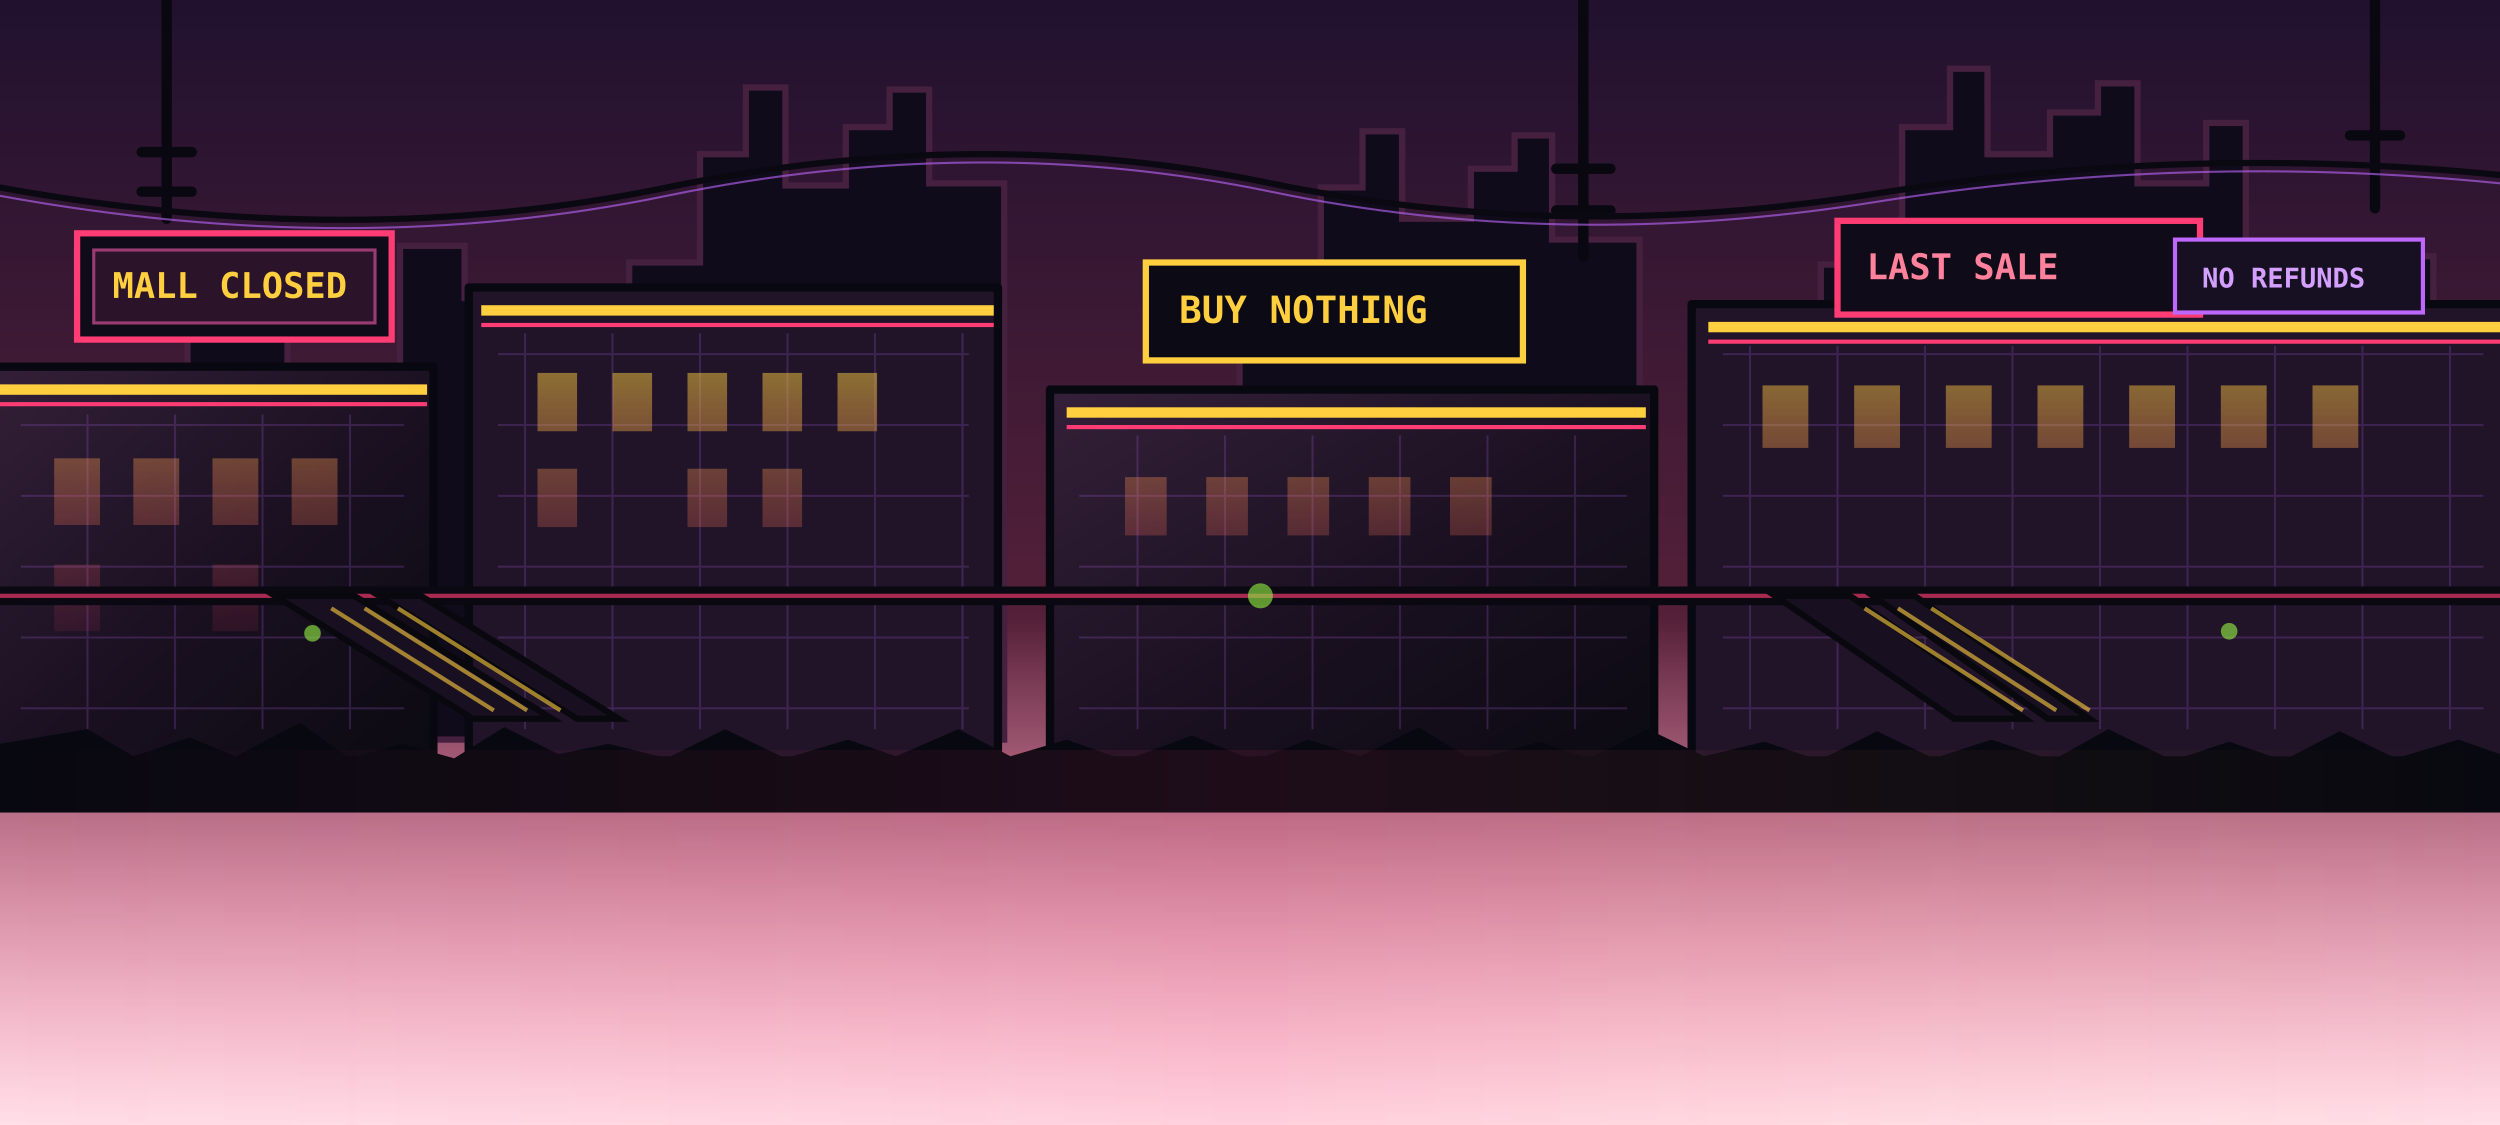
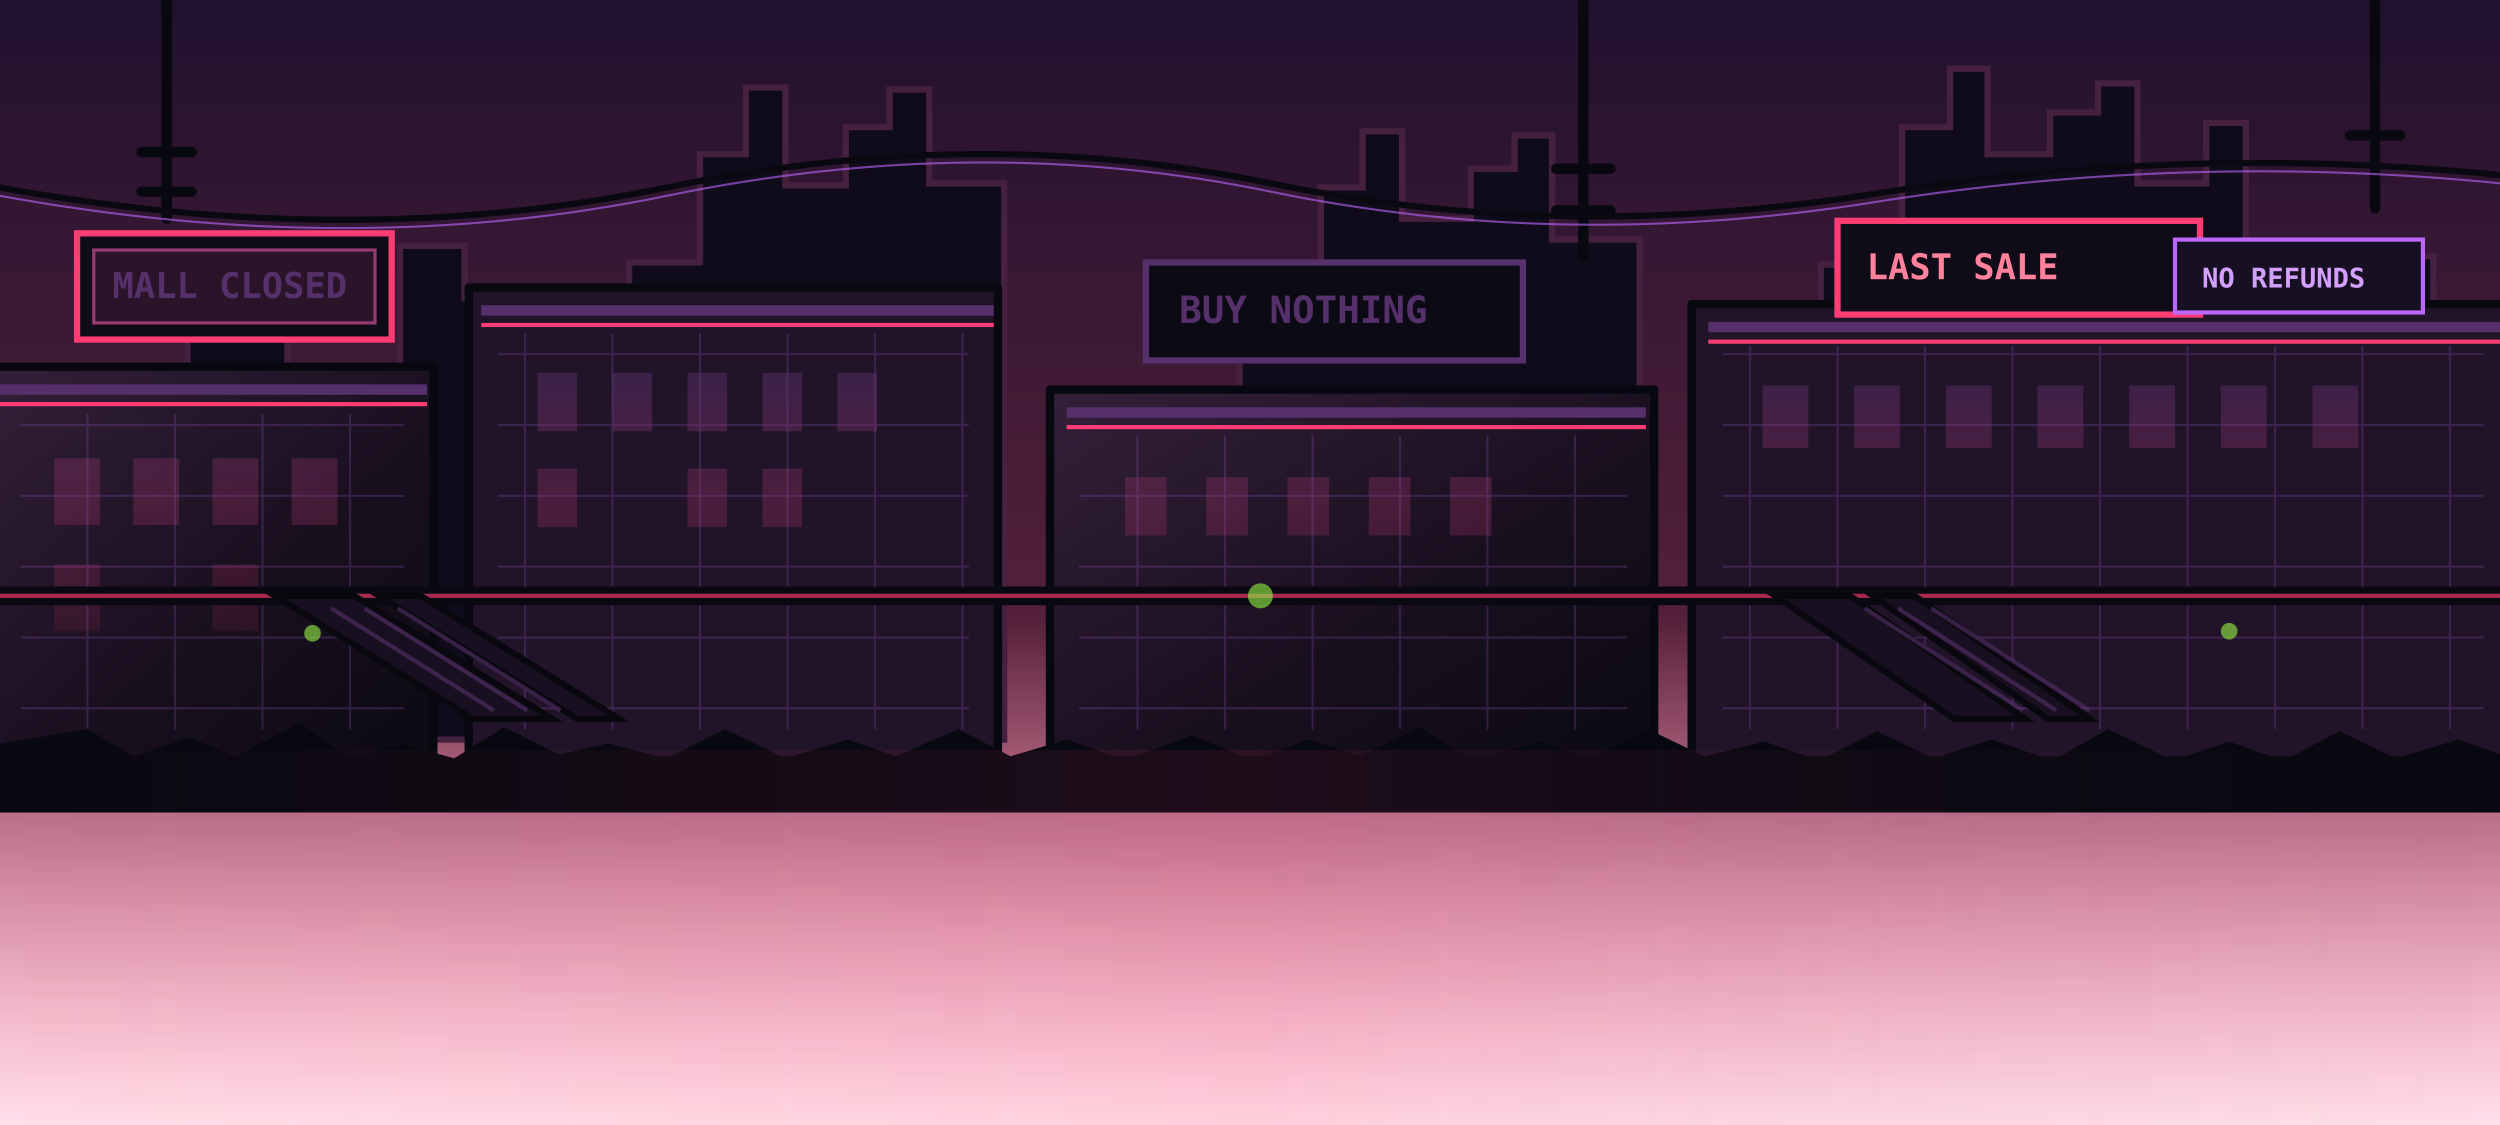
<svg xmlns="http://www.w3.org/2000/svg" viewBox="0 0 1200 540">
  <defs>
    <linearGradient id="sky" x1="0" y1="0" x2="0" y2="1">
      <stop stop-color="#20112f" />
      <stop offset=".55" stop-color="#552039" />
      <stop offset="1" stop-color="#ff3c73" stop-opacity=".16" />
    </linearGradient>
    <linearGradient id="glass" x1="0" y1="0" x2="0" y2="1">
-       <stop stop-color="#ffcf3f" stop-opacity=".65" />
+       <stop stop-color="#56306b" stop-opacity=".65" />
      <stop offset="1" stop-color="#ff3c73" stop-opacity=".12" />
    </linearGradient>
    <linearGradient id="wall" x1="0" y1="0" x2="1" y2="1">
      <stop stop-color="#342039" />
      <stop offset=".55" stop-color="#1a1020" />
      <stop offset="1" stop-color="#0b0a12" />
    </linearGradient>
    <linearGradient id="haze" x1="0" y1="0" x2="1" y2="0">
      <stop stop-color="#ff3c73" stop-opacity="0" />
      <stop offset=".5" stop-color="#ff3c73" stop-opacity=".2" />
-       <stop offset="1" stop-color="#ffcf3f" stop-opacity="0" />
+       <stop offset="1" stop-color="#56306b" stop-opacity="0" />
    </linearGradient>
    <pattern id="tiles" width="42" height="34" patternUnits="userSpaceOnUse">
      <path d="M0 0h42v34H0z" fill="none" stroke="#bd67ff" stroke-width="1" opacity=".18" />
    </pattern>
  </defs>
  <rect width="1200" height="540" fill="url(#sky)" />
  <g fill="#100b1b" stroke="#45203f" stroke-width="3">
    <path d="M0 355V205h90v-45h48v30h54v-72h31v25h36v212z" />
    <path d="M255 355V171h47v-45h34v-52h22v-32h19v47h29v-28h21v-18h19v45h36v267z" />
    <path d="M520 355V215h75v-78h39v-47h20v-27h19v42h33v-24h21v-16h18v50h42v240z" />
    <path d="M814 355V167h60v-40h39v-66h23v-28h18v41h30v-20h23v-14h19v48h33v-29h19v64h90v232z" />
  </g>
  <g stroke="#080810" stroke-width="4" stroke-linejoin="round">
    <path d="M-10 365V176h218v189z" fill="url(#wall)" />
    <path d="M225 365V138h254v227z" fill="#211428" />
    <path d="M504 365V187h290v178z" fill="url(#wall)" />
    <path d="M812 365V146h398v219z" fill="#211328" />
  </g>
  <path d="M10 199h184v151H10zM239 160h226v190H239zM518 209h263v141H518zM827 166h365v184H827z" fill="url(#tiles)" />
  <g fill="url(#glass)" opacity=".75">
    <path d="M26 220h22v32H26zM64 220h22v32H64zM102 220h22v32h-22zM140 220h22v32h-22zM26 271h22v32H26zM102 271h22v32h-22zM258 179h19v28h-19zM294 179h19v28h-19zM330 179h19v28h-19zM366 179h19v28h-19zM402 179h19v28h-19zM258 225h19v28h-19zM330 225h19v28h-19zM366 225h19v28h-19zM540 229h20v28h-20zM579 229h20v28h-20zM618 229h20v28h-20zM657 229h20v28h-20zM696 229h20v28h-20zM846 185h22v30h-22zM890 185h22v30h-22zM934 185h22v30h-22zM978 185h22v30h-22zM1022 185h22v30h-22zM1066 185h22v30h-22zM1110 185h22v30h-22z" />
  </g>
  <g fill="none" stroke-width="5">
-     <path d="M0 187h205M231 149h246M512 198h278M820 157h380" stroke="#ffcf3f" />
+     <path d="M0 187h205M231 149h246M512 198h278M820 157h380" stroke="#56306b" />
    <path d="M0 194h205M231 156h246M512 205h278M820 164h380" stroke="#ff3c73" stroke-width="2" />
  </g>
  <path d="M37 112h151v51H37z" fill="#100b18" stroke="#ff3c73" stroke-width="3" />
  <path d="M45 120h135v35H45z" fill="#2b1429" stroke="#9b3b74" stroke-width="1.5" />
-   <text x="54" y="143" fill="#ffcf3f" font-family="monospace" font-size="17" font-weight="900">MALL CLOSED</text>
-   <path d="M550 126h181v47H550z" fill="#0c0a14" stroke="#ffcf3f" stroke-width="3" />
-   <text x="566" y="155" fill="#ffcf3f" font-family="monospace" font-size="18" font-weight="900">BUY NOTHING</text>
+   <text x="54" y="143" fill="#56306b" font-family="monospace" font-size="17" font-weight="900">MALL CLOSED</text>
+   <path d="M550 126h181v47H550z" fill="#0c0a14" stroke="#56306b" stroke-width="3" />
+   <text x="566" y="155" fill="#56306b" font-family="monospace" font-size="18" font-weight="900">BUY NOTHING</text>
  <path d="M882 106h174v45H882z" fill="#100b18" stroke="#ff3c73" stroke-width="3" />
  <text x="896" y="134" fill="#ff819c" font-family="monospace" font-size="17" font-weight="900">LAST SALE</text>
  <path d="M1044 115h119v35h-119z" fill="#171022" stroke="#bd67ff" stroke-width="2" />
  <text x="1057" y="138" fill="#d4a0ff" font-family="monospace" font-size="13" font-weight="900">NO REFUNDS</text>
  <path d="M0 286h1200" stroke="#0a0911" stroke-width="9" />
  <path d="M0 286h1200" stroke="#ff3c73" stroke-width="2" opacity=".65" />
  <path d="M170 286 265 345h-38l-95-59zM202 286l95 59h-20l-95-59z" fill="#181020" stroke="#09080f" stroke-width="3" />
  <path d="M888 286 972 345h-34l-86-59zM919 286l84 59h-20l-84-59z" fill="#181020" stroke="#09080f" stroke-width="3" />
-   <g stroke="#ffcf3f" stroke-width="2" opacity=".6">
+   <g stroke="#56306b" stroke-width="2" opacity=".6">
    <path d="M159 292l78 49m-62-49 78 49m-62-49 78 49m626-49 76 49m-60-49 76 49m-60-49 76 49" />
  </g>
  <g fill="none" stroke-linecap="round">
    <path d="M80 0v105m-12-32h24m-24 19h24M760 0v123m-13-42h26m-26 20h26M1140 0v100m-12-35h24" stroke="#090810" stroke-width="5" />
    <path d="M0 90Q170 121 320 90T610 88T900 93T1200 84" stroke="#0a0810" stroke-width="3" />
    <path d="M0 94Q170 125 320 94T610 92T900 97T1200 88" stroke="#bd67ff" stroke-width="1" opacity=".6" />
  </g>
  <g fill="#8ee342" opacity=".65">
    <circle cx="150" cy="304" r="4" />
    <circle cx="605" cy="286" r="6" />
    <circle cx="1070" cy="303" r="4" />
  </g>
  <path d="M0 357 42 350 64 363 91 354 113 363 144 347 168 364 193 357 218 364 242 349 268 362 292 357 320 364 348 350 377 364 407 355 430 363 460 350 485 363 512 355 540 365 572 353 602 365 628 355 653 363 681 349 707 365 739 356 763 364 791 350 818 363 847 356 873 365 901 351 928 364 956 355 985 365 1012 350 1043 365 1070 356 1096 365 1123 351 1150 364 1180 355 1200 362V390H0Z" fill="#080810" />
  <rect y="360" width="1200" height="180" fill="url(#haze)" opacity=".45" />
</svg>
